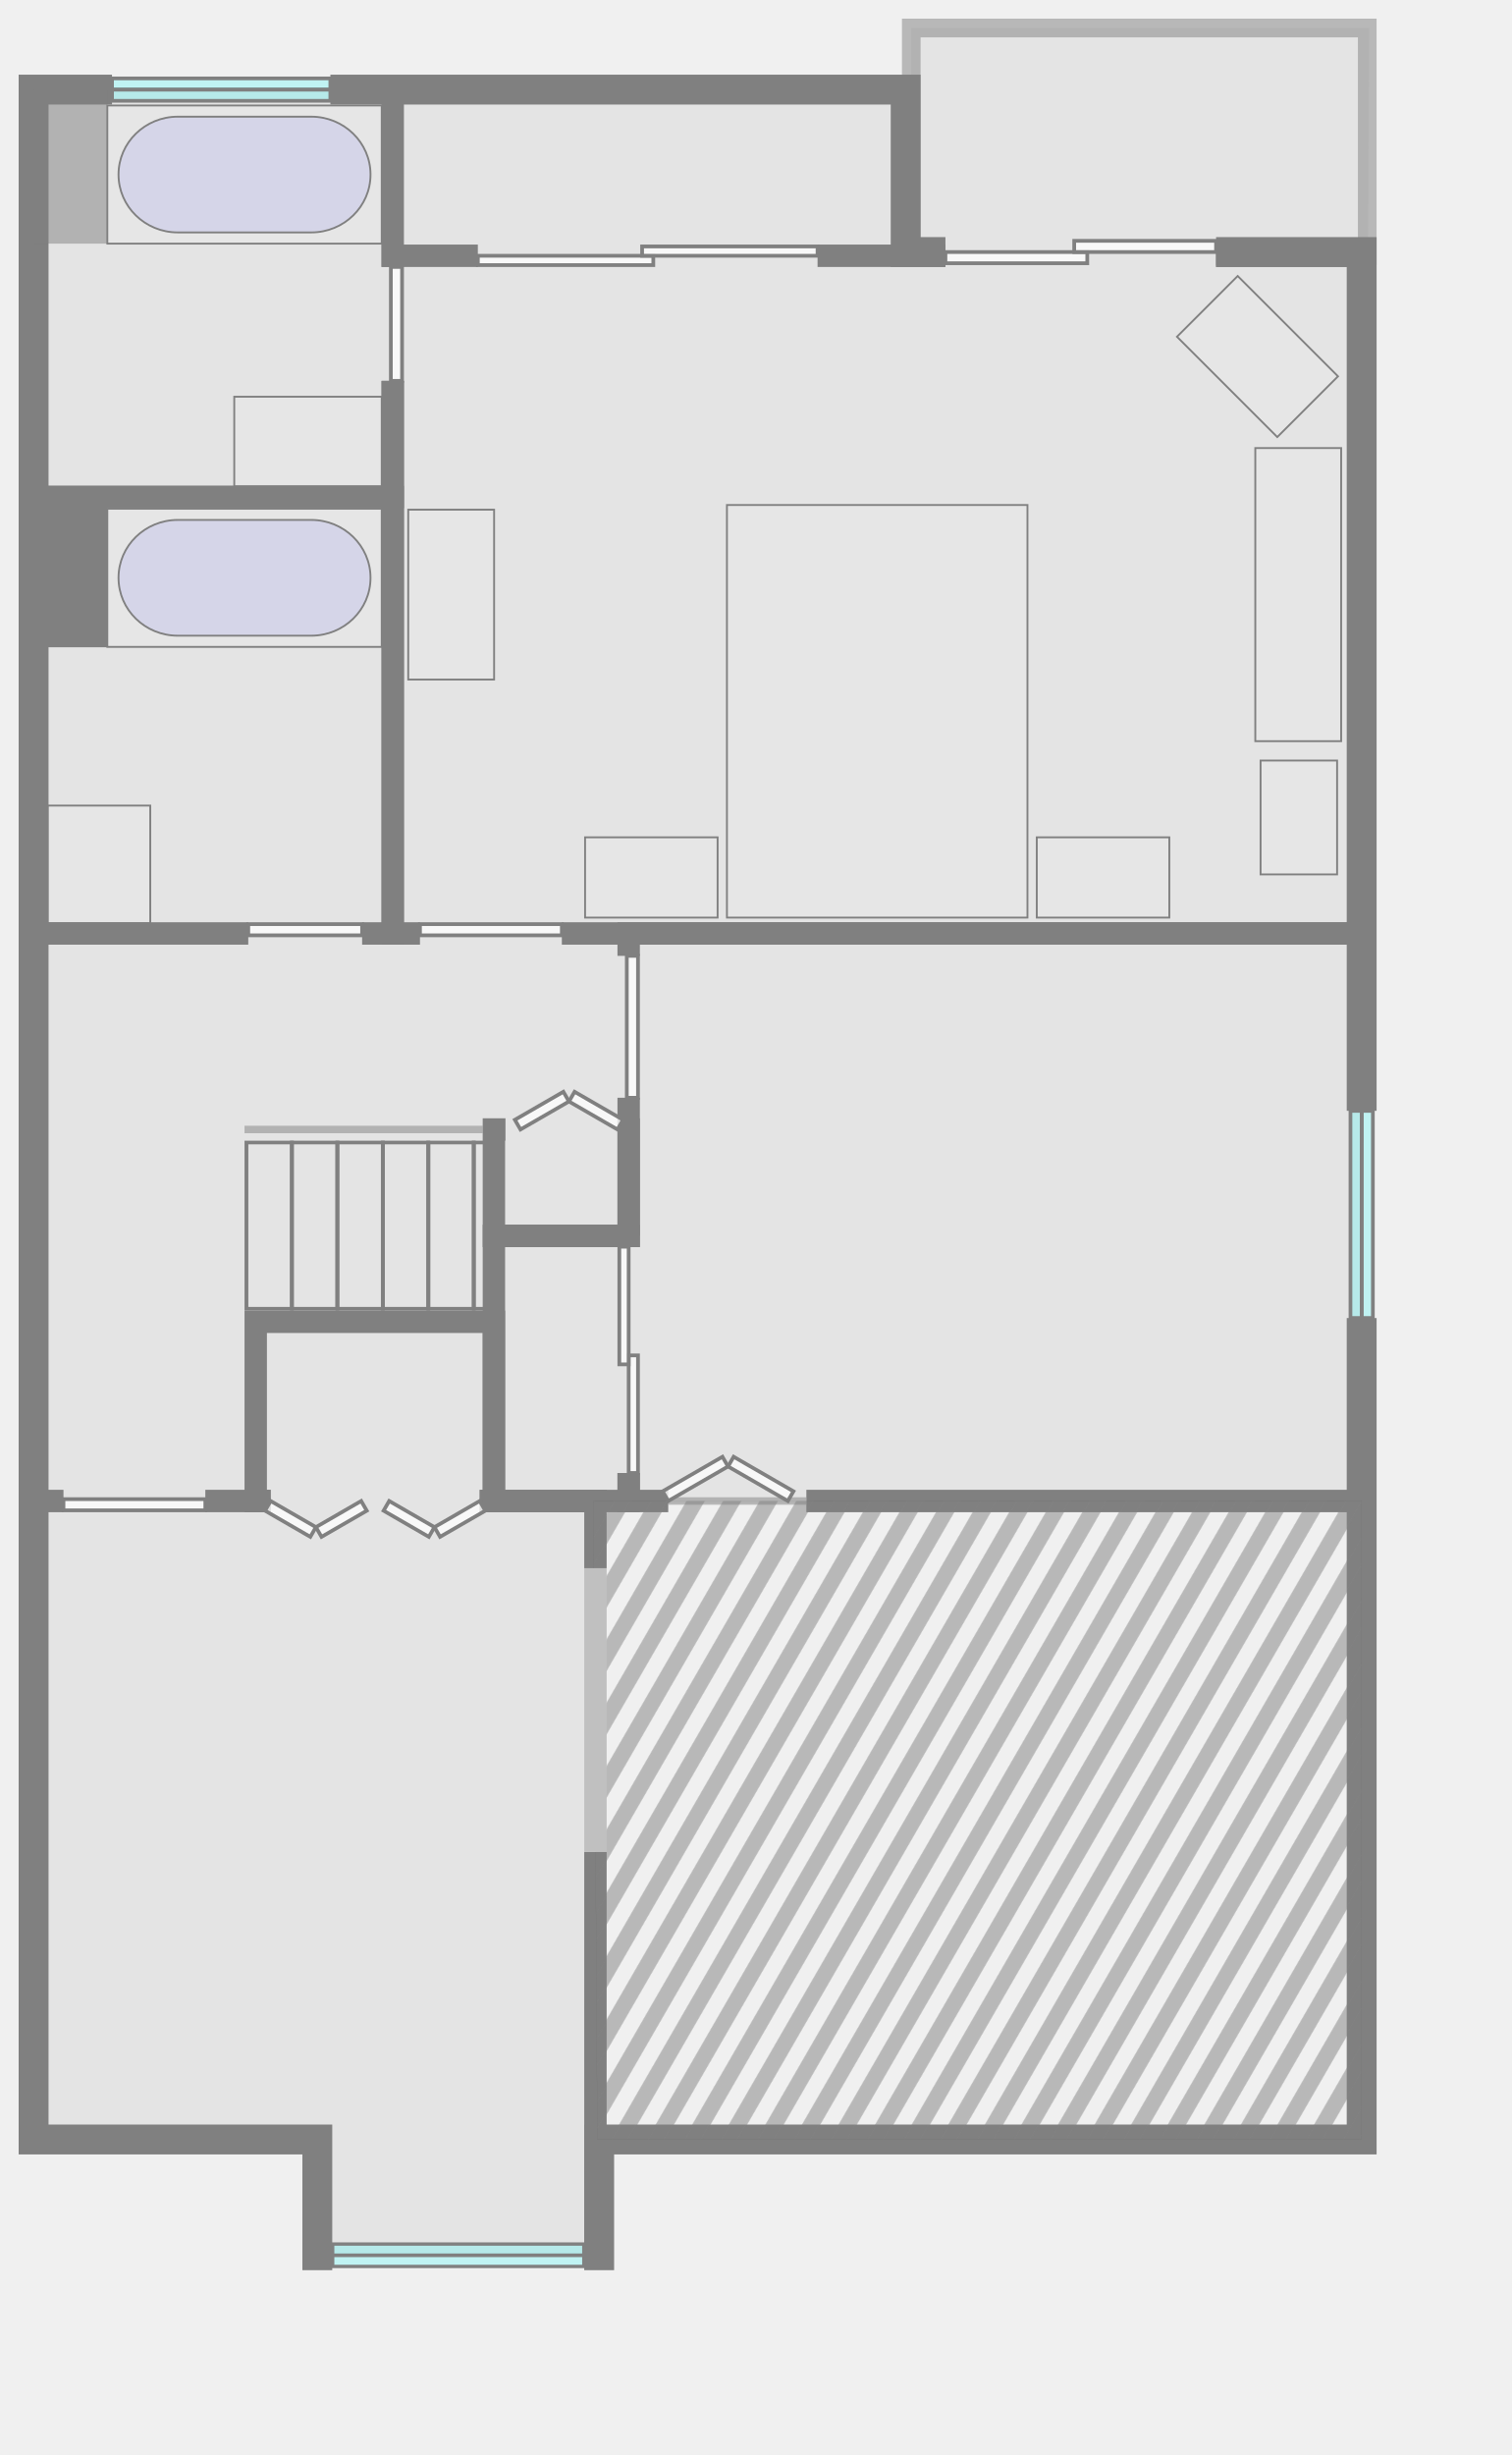
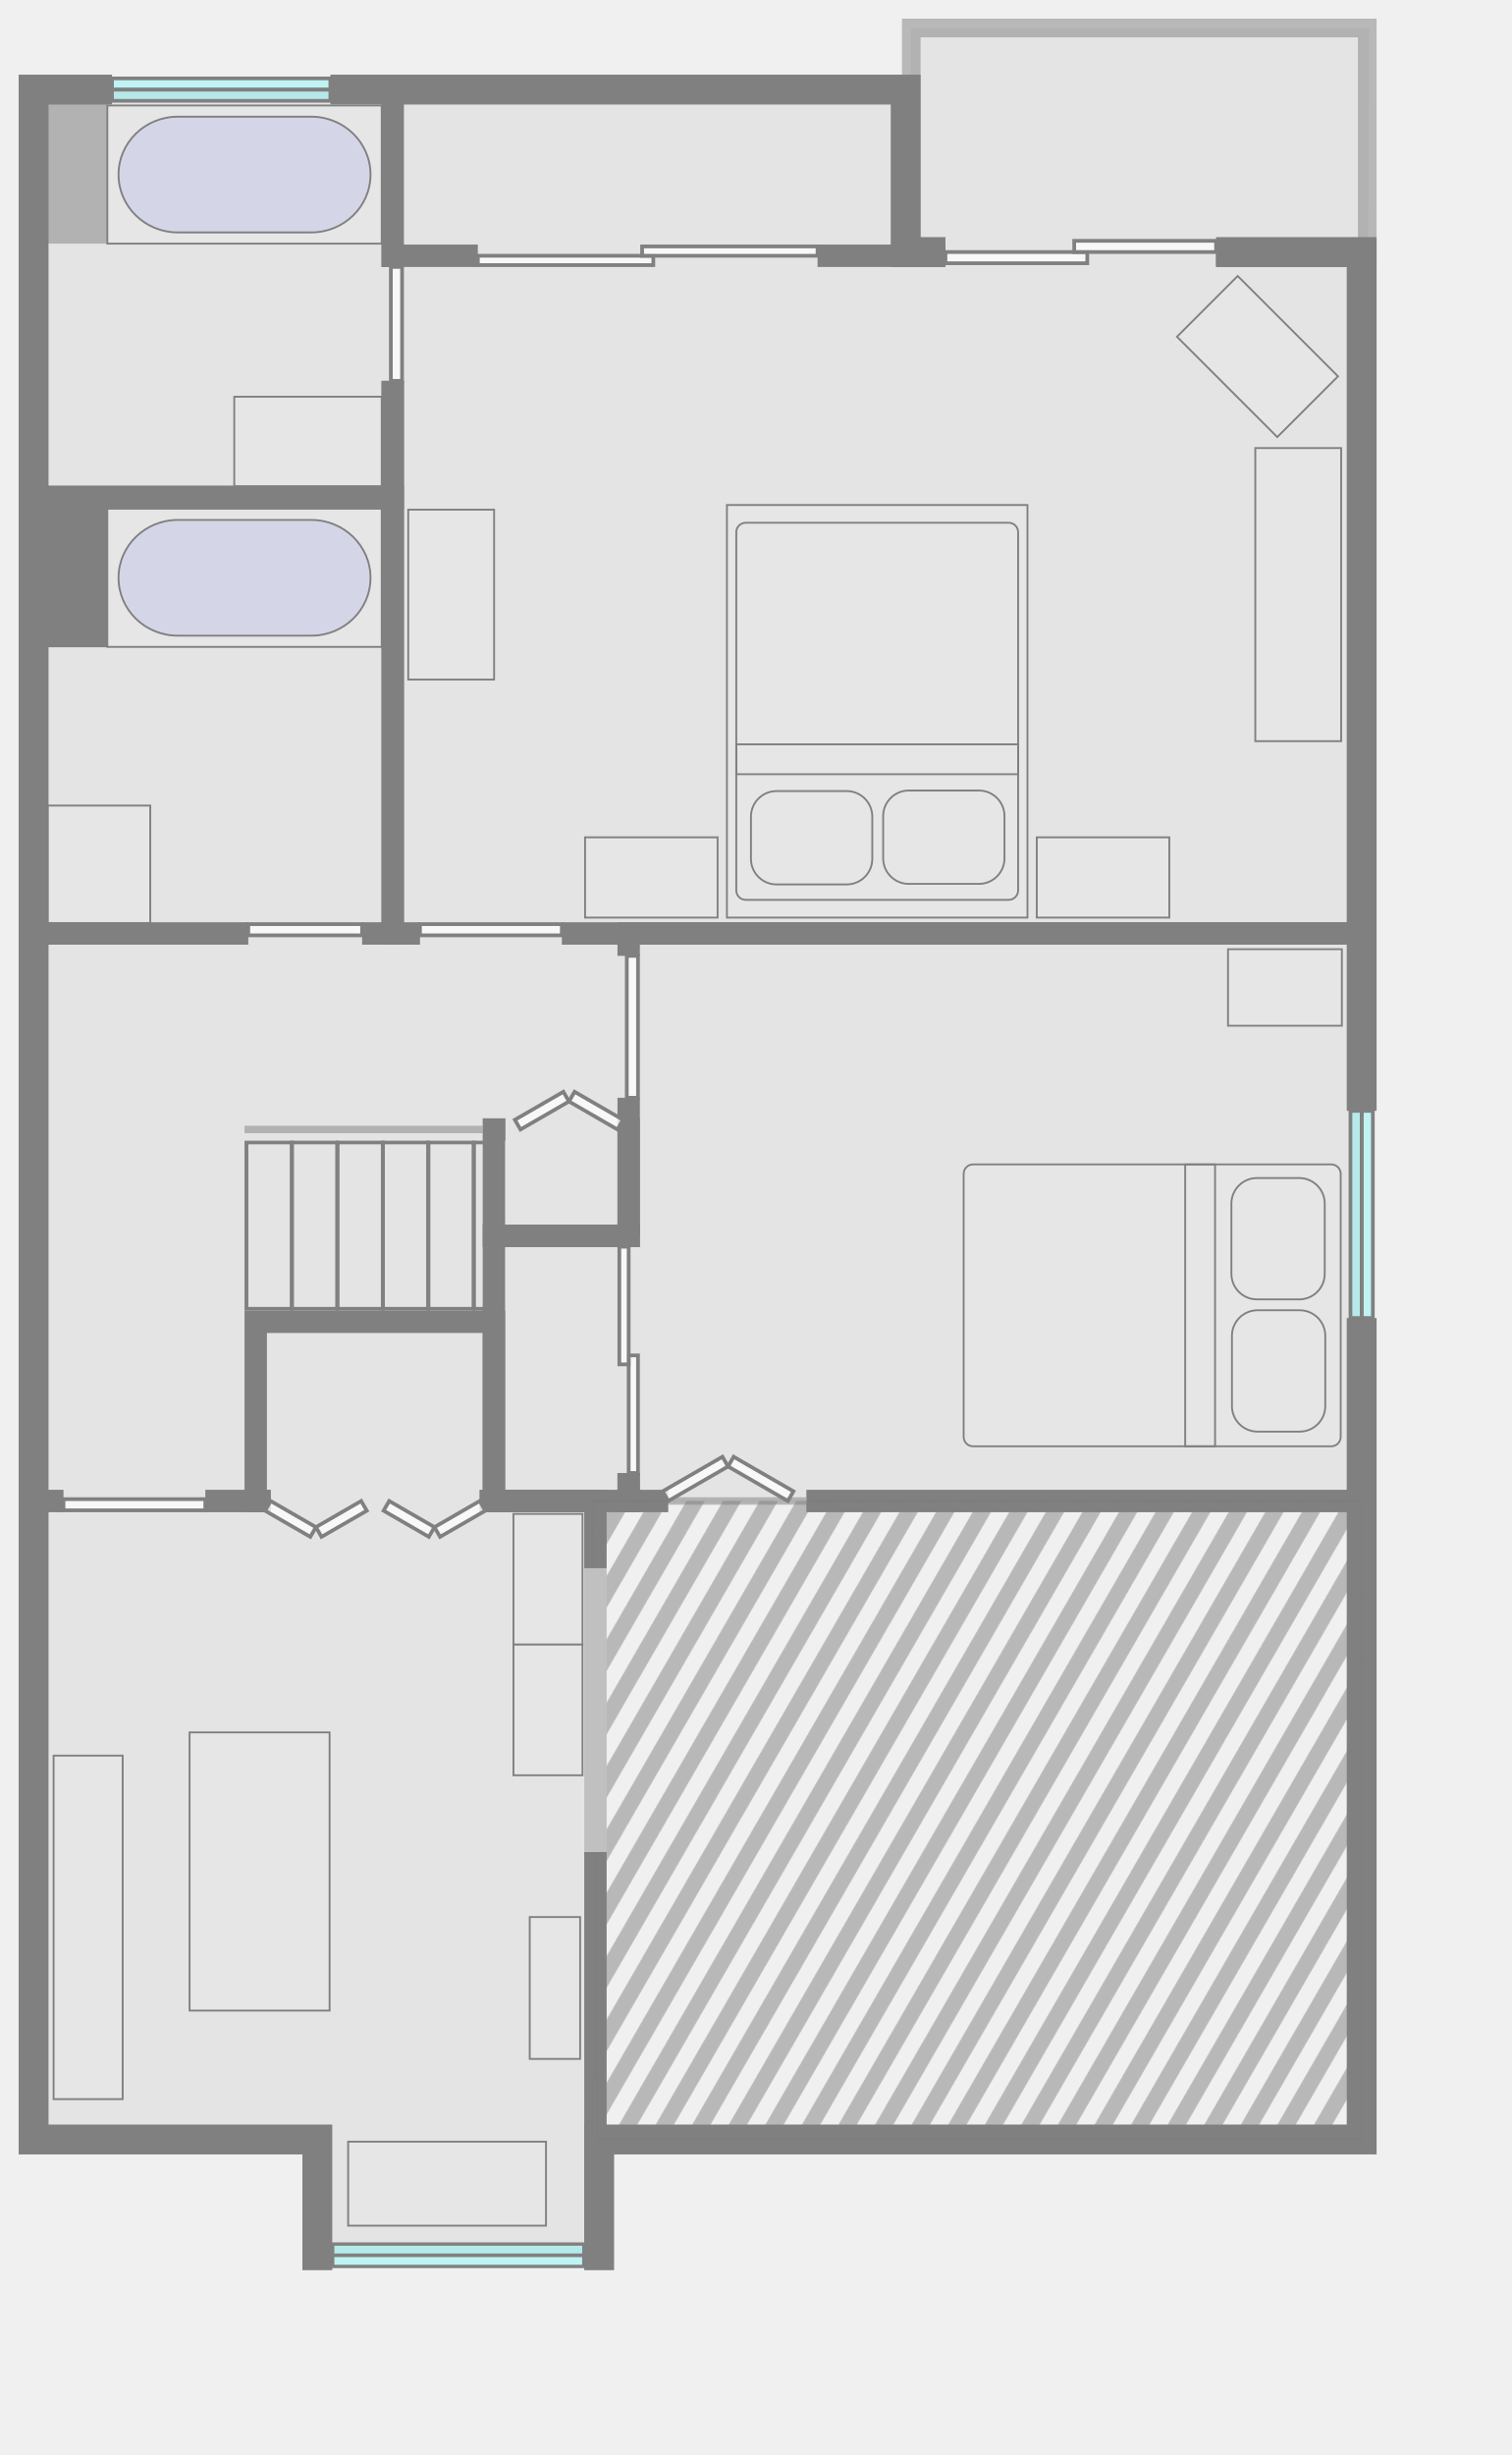
<svg xmlns="http://www.w3.org/2000/svg" xmlns:xlink="http://www.w3.org/1999/xlink" width="810cm" height="1315cm" viewBox="0 0 8100 13150" version="1.1" id="svg8">
  <defs id="defs2">
    <pattern xlink:href="#pattern6746" id="pattern6753" patternTransform="matrix(0.2555678,-0.0684792,0.0684792,0.2555678,7670.277,4508.079)" />
    <pattern patternUnits="userSpaceOnUse" width="907.087" height="907.087" patternTransform="matrix(0.2645833,0,0,0.2645833,7670.277,4508.079)" id="pattern6746">
      <path id="path6700" d="m 680.315,907.087 v 0 L 907.087,680.315 v 226.772 z" style="fill:#808080;fill-opacity:1;stroke:none;stroke-width:1px;stroke-linecap:butt;stroke-linejoin:miter;stroke-opacity:1" />
      <path id="path6702" d="M 0,226.772 V 0 H 226.772 L 0,226.772" style="fill:#808080;fill-opacity:1;stroke:none;stroke-width:1px;stroke-linecap:butt;stroke-linejoin:miter;stroke-opacity:1" />
      <path id="path6711" d="M 0,907.087 V 680.315 L 680.315,0 H 907.087 V 226.772 L 226.772,907.087 Z" style="fill:#808080;fill-opacity:1;stroke:none;stroke-width:1px;stroke-linecap:butt;stroke-linejoin:miter;stroke-opacity:1" />
    </pattern>
  </defs>
  <g id="layer3" style="display:inline" transform="translate(0,3150)">
    <path style="fill:#808080;fill-opacity:0.098;stroke:none;stroke-width:0.265px;stroke-linecap:butt;stroke-linejoin:miter;stroke-opacity:1" d="M 180,-2670 V 8309.999 h 1524 v 620 H 3190 V 4901 H 7294.999 L 7335,-3000 H 4882 v 330 z" id="path934" />
-     <g id="layer5" transform="translate(0,-3150)">
+     <g id="layer5" transform="translate(0,-3150)" style="display:inline">
      <rect style="opacity:1;fill:#e6e6e6;fill-opacity:1;fill-rule:nonzero;stroke:#808080;stroke-width:10;stroke-linejoin:miter;stroke-miterlimit:4;stroke-dasharray:none;stroke-dashoffset:374.173;stroke-opacity:1" id="rect1043" width="1610" height="2210" x="3894.5" y="2704.999" />
      <rect style="display:inline;opacity:1;fill:#e6e6e6;fill-opacity:1;fill-rule:nonzero;stroke:#808080;stroke-width:10;stroke-linejoin:miter;stroke-miterlimit:4;stroke-dasharray:none;stroke-dashoffset:374.173;stroke-opacity:1" id="rect1043-3" width="710" height="430" x="3134.5" y="4485" />
      <rect style="display:inline;opacity:1;fill:#e6e6e6;fill-opacity:1;fill-rule:nonzero;stroke:#808080;stroke-width:10;stroke-linejoin:miter;stroke-miterlimit:4;stroke-dasharray:none;stroke-dashoffset:374.173;stroke-opacity:1" id="rect1043-3-6" width="710" height="430" x="5554.5" y="4485" />
      <rect style="fill:#e6e6e6;fill-opacity:1;stroke:#808080;stroke-width:10;stroke-linejoin:miter;stroke-miterlimit:4;stroke-dasharray:none;stroke-dashoffset:0;stroke-opacity:1" id="rect1026" width="460" height="910" x="2187.088" y="2730" />
      <rect style="display:inline;fill:#e6e6e6;fill-opacity:1;stroke:#808080;stroke-width:10;stroke-linejoin:miter;stroke-miterlimit:4;stroke-dasharray:none;stroke-dashoffset:0;stroke-opacity:1" id="rect1026-3" width="460" height="1570" x="6725.138" y="2400" />
      <rect style="display:inline;fill:#e6e6e6;fill-opacity:1;stroke:#808080;stroke-width:10;stroke-linejoin:miter;stroke-miterlimit:4;stroke-dasharray:none;stroke-dashoffset:0;stroke-opacity:1" id="rect1026-6" width="460" height="760" x="3183.294" y="5734.075" transform="rotate(-45)" />
-       <rect style="display:inline;fill:#e6e6e6;fill-opacity:1;stroke:#808080;stroke-width:10;stroke-linejoin:miter;stroke-miterlimit:4;stroke-dasharray:none;stroke-dashoffset:0;stroke-opacity:1" id="rect1026-7" width="410" height="610" x="6753.381" y="4073.706" />
+       <rect style="display:inline;fill:#e6e6e6;fill-opacity:1;stroke:#808080;stroke-width:10;stroke-linejoin:miter;stroke-miterlimit:4;stroke-dasharray:none;stroke-dashoffset:0;stroke-opacity:1" id="rect1026-7" width="410" height="610" x="5084.31" y="-7188.87" transform="rotate(90)" />
      <rect style="fill:#e6e6e6;fill-opacity:1;stroke:#808080;stroke-width:10;stroke-linejoin:miter;stroke-miterlimit:4;stroke-dasharray:none;stroke-dashoffset:0;stroke-opacity:1" id="rect1076" width="790" height="480" x="1255" y="2125" />
      <g id="g1868">
        <rect y="565" x="575" height="740" width="1470" id="rect1076-5" style="display:inline;fill:#e6e6e6;fill-opacity:1;stroke:#808080;stroke-width:10;stroke-linejoin:miter;stroke-miterlimit:4;stroke-dasharray:none;stroke-dashoffset:0;stroke-opacity:1" />
        <rect ry="317.459" y="625" x="635" height="620" width="1350" id="rect1076-5-7" style="display:inline;fill:#0000ff;fill-opacity:0.078;stroke:#808080;stroke-width:10;stroke-linejoin:miter;stroke-miterlimit:4;stroke-dasharray:none;stroke-dashoffset:0;stroke-opacity:1" />
      </g>
      <g transform="translate(-1.5107855e-5,2160)" style="display:inline" id="g1868-0">
        <rect y="565" x="575" height="740" width="1470" id="rect1076-5-0" style="display:inline;fill:#e6e6e6;fill-opacity:1;stroke:#808080;stroke-width:10;stroke-linejoin:miter;stroke-miterlimit:4;stroke-dasharray:none;stroke-dashoffset:0;stroke-opacity:1" />
        <rect ry="317.459" y="625" x="635" height="620" width="1350" id="rect1076-5-7-0" style="display:inline;fill:#0000ff;fill-opacity:0.078;stroke:#808080;stroke-width:10;stroke-linejoin:miter;stroke-miterlimit:4;stroke-dasharray:none;stroke-dashoffset:0;stroke-opacity:1" />
      </g>
      <rect style="opacity:1;fill:#e6e6e6;fill-opacity:1;fill-rule:nonzero;stroke:#808080;stroke-width:10;stroke-linejoin:miter;stroke-miterlimit:4;stroke-dasharray:none;stroke-dashoffset:374.173;stroke-opacity:1" id="rect2065" width="550" height="630" x="255" y="4315" ry="0" />
+       <rect style="display:inline;opacity:1;fill:#e6e6e6;fill-opacity:1;fill-rule:nonzero;stroke:#808080;stroke-width:10;stroke-linejoin:miter;stroke-miterlimit:4;stroke-dasharray:none;stroke-dashoffset:374.173;stroke-opacity:1" id="rect1043-3-1" width="1060" height="450" x="1865.107" y="11471.644" />
+       <rect style="display:inline;opacity:1;fill:#e6e6e6;fill-opacity:1;fill-rule:nonzero;stroke:#808080;stroke-width:10;stroke-linejoin:miter;stroke-miterlimit:4;stroke-dasharray:none;stroke-dashoffset:374.173;stroke-opacity:1" id="rect1043-3-1-1" width="270" height="760" x="2837.996" y="10268.457" />
+       <rect style="display:inline;opacity:1;fill:#e6e6e6;fill-opacity:1;fill-rule:nonzero;stroke:#808080;stroke-width:10;stroke-linejoin:miter;stroke-miterlimit:4;stroke-dasharray:none;stroke-dashoffset:374.173;stroke-opacity:1" id="rect1043-3-1-1-2" width="370" height="1840" x="287.158" y="9403.766" />
+       <rect style="display:inline;opacity:1;fill:#e6e6e6;fill-opacity:1;fill-rule:nonzero;stroke:#808080;stroke-width:10;stroke-linejoin:miter;stroke-miterlimit:4;stroke-dasharray:none;stroke-dashoffset:374.173;stroke-opacity:1" id="rect1043-3-1-1-2-1" width="750" height="1490" x="1015.685" y="9279.487" />
+       <rect style="display:inline;opacity:1;fill:#e6e6e6;fill-opacity:1;fill-rule:nonzero;stroke:#808080;stroke-width:10;stroke-linejoin:miter;stroke-miterlimit:4;stroke-dasharray:none;stroke-dashoffset:374.173;stroke-opacity:1" id="rect1043-3-1-1-2-1-0" width="370" height="700" x="2750.749" y="8109.112" />
+       <rect style="display:inline;opacity:1;fill:#e6e6e6;fill-opacity:1;fill-rule:nonzero;stroke:#808080;stroke-width:10;stroke-linejoin:miter;stroke-miterlimit:4;stroke-dasharray:none;stroke-dashoffset:374.173;stroke-opacity:1" id="rect1043-3-1-1-2-1-0-4" width="370" height="700" x="2750.749" y="8809.111" />
+       <g id="g4922">
+         <rect transform="rotate(90)" ry="50.714" y="-7182.701" x="6236.989" height="2020" width="1510" id="rect1043-5-3" style="display:inline;opacity:1;fill:#e6e6e6;fill-opacity:1;fill-rule:nonzero;stroke:#808080;stroke-width:10;stroke-linejoin:miter;stroke-miterlimit:4;stroke-dasharray:none;stroke-dashoffset:374.173;stroke-opacity:1" />
+         <rect ry="136.942" transform="rotate(90)" y="-7100.036" x="7018.309" height="500" width="650" id="rect1026-7-0" style="display:inline;fill:none;fill-opacity:1;stroke:#808080;stroke-width:10;stroke-linejoin:miter;stroke-miterlimit:4;stroke-dasharray:none;stroke-dashoffset:0;stroke-opacity:1" />
+         <rect ry="136.942" transform="rotate(90)" y="-7097.122" x="6310.036" height="500" width="650" id="rect1026-7-0-5" style="display:inline;fill:none;fill-opacity:1;stroke:#808080;stroke-width:10;stroke-linejoin:miter;stroke-miterlimit:4;stroke-dasharray:none;stroke-dashoffset:0;stroke-opacity:1" />
+         <rect transform="rotate(90)" y="-6509.607" x="6236.99" height="160" width="1510" id="rect1026-7-7" style="display:inline;fill:none;fill-opacity:1;stroke:#808080;stroke-width:10;stroke-linejoin:miter;stroke-miterlimit:4;stroke-dasharray:none;stroke-dashoffset:0;stroke-opacity:1" />
+       </g>
+       <g transform="rotate(90,7027.095,4664.394)" style="display:inline;fill:none" id="g4922-4">
+         <rect transform="rotate(90)" ry="50.714" y="-7182.701" x="6236.989" height="2020" width="1510" id="rect1043-5-3-7" style="display:inline;opacity:1;fill:none;fill-opacity:1;fill-rule:nonzero;stroke:#808080;stroke-width:10;stroke-linejoin:miter;stroke-miterlimit:4;stroke-dasharray:none;stroke-dashoffset:374.173;stroke-opacity:1" />
+         <rect ry="136.942" transform="rotate(90)" y="-7100.036" x="7018.309" height="500" width="650" id="rect1026-7-0-6" style="display:inline;fill:none;fill-opacity:1;stroke:#808080;stroke-width:10;stroke-linejoin:miter;stroke-miterlimit:4;stroke-dasharray:none;stroke-dashoffset:0;stroke-opacity:1" />
+         <rect ry="136.942" transform="rotate(90)" y="-7097.122" x="6310.036" height="500" width="650" id="rect1026-7-0-5-8" style="display:inline;fill:none;fill-opacity:1;stroke:#808080;stroke-width:10;stroke-linejoin:miter;stroke-miterlimit:4;stroke-dasharray:none;stroke-dashoffset:0;stroke-opacity:1" />
+         <rect transform="rotate(90)" y="-6509.607" x="6236.99" height="160" width="1510" id="rect1026-7-7-9" style="display:inline;fill:none;fill-opacity:1;stroke:#808080;stroke-width:10;stroke-linejoin:miter;stroke-miterlimit:4;stroke-dasharray:none;stroke-dashoffset:0;stroke-opacity:1" />
+       </g>
    </g>
    <g id="g1610" style="display:inline;fill:none;fill-opacity:0.502;stroke:#808080;stroke-opacity:1" transform="translate(280,-1860)">
      <path id="rect7187" d="M 1824,750 V 1372 H -100 V -810 H 320 m 1170,0 h 334 v 950" style="fill:none;fill-opacity:0.502;stroke:#808080;stroke-width:120;stroke-linejoin:miter;stroke-miterlimit:4;stroke-dasharray:none;stroke-opacity:1" />
      <path id="rect7285" d="m 4785,80 -183,-6e-6 V -1139.999 h 2443 V 80 l -810,-1.4e-5" style="fill:none;fill-opacity:0.196;stroke:#808080;stroke-width:100;stroke-linejoin:miter;stroke-miterlimit:4;stroke-dasharray:none;stroke-dashoffset:0;stroke-opacity:0.502" />
      <path id="rect7193" d="M 1050,3710 H -100 v -2338 H 1824 v 2338 h -164" style="fill:none;fill-opacity:0.502;stroke:#808080;stroke-width:120;stroke-linejoin:miter;stroke-miterlimit:4;stroke-dasharray:none;stroke-opacity:1" />
      <path id="rect7196" d="M 1970,3710 H 1824 V 750 m 0,-610 V 80 h 456 m 1820,0 h 685 m 1450,0 h 780 V 3710.001 l -4285,-4e-4" style="fill:none;fill-opacity:0.502;stroke:#808080;stroke-width:120;stroke-linejoin:miter;stroke-miterlimit:4;stroke-dasharray:none;stroke-opacity:1" />
      <path id="path7199" d="M 60,6750 H -100 l 5e-6,3420 H 1420 v 620 h 80 m 1350,0 H 2910 V 8630 m 0,-1520 v -360 h -620 m -1120,0 H 820" style="fill:none;fill-opacity:0.502;stroke:#808080;stroke-width:120;stroke-linecap:butt;stroke-linejoin:miter;stroke-miterlimit:4;stroke-dasharray:none;stroke-opacity:1" />
      <path id="rect7201" d="m 3088,3830 v -120 h 3926.999 v 950 m 0,1110 v 980 H 4040 m -740,0 h -212 v -150 m 0,-1270 v -740" style="fill:none;fill-opacity:0.502;stroke:#808080;stroke-width:120;stroke-linejoin:miter;stroke-miterlimit:4;stroke-dasharray:none;stroke-opacity:1" />
      <path id="rect7288" d="m 3088,6600 v 150 h -722 V 5330 h 722 v 58" style="fill:none;fill-opacity:0.502;stroke:#808080;stroke-width:120;stroke-linejoin:miter;stroke-miterlimit:4;stroke-dasharray:none;stroke-opacity:1" />
      <path id="rect7290" d="m 3028,4760 60,-1e-4 v 570 h -722 v -570 l 62,-1e-4" style="fill:none;fill-opacity:0.502;stroke:#808080;stroke-width:120;stroke-linejoin:miter;stroke-miterlimit:4;stroke-dasharray:none;stroke-opacity:1" />
      <path id="rect7292" d="m 1170,6750 h -80 v -960 h 1276 v 960 h -76" style="fill:none;fill-opacity:0.502;stroke:#808080;stroke-width:120;stroke-linejoin:miter;stroke-miterlimit:4;stroke-dasharray:none;stroke-opacity:1" />
      <path id="rect5654-3" d="m 6235,60 h 780 V 4660 m 0,1110 V 10170 H 2930 v 620 h -80 M 1500,10790 h -80 v -620 H -100 V 4605.844 -810 H 320 m 1170,0 H 4572 V 60 h 213" style="fill:none;fill-opacity:0.502;stroke:#808080;stroke-width:160;stroke-linejoin:miter;stroke-miterlimit:4;stroke-dasharray:none;stroke-opacity:1" />
    </g>
    <path style="opacity:0.5;fill:url(#pattern6753);fill-opacity:1;stroke:#000000;stroke-width:0.265px;stroke-linecap:butt;stroke-linejoin:miter;stroke-opacity:1" d="m 3180,4890 20,3419.999 H 7295 V 4890 Z" id="path5904" />
    <g style="display:inline;fill:none;fill-opacity:1;fill-rule:nonzero;stroke:#808080;stroke-width:20.441;stroke-miterlimit:4;stroke-dasharray:none;stroke-opacity:1" id="g1926-0-1" transform="matrix(0.9998369,0,0,0.9574534,-6242.184,-2774.935)">
      <path id="rect1702-3-1-1-4" d="m 8781.819,6000 h 107.815 v 930 h -107.815 z" style="display:inline;opacity:1;fill:none;fill-opacity:1;fill-rule:nonzero;stroke:#808080;stroke-width:20.441;stroke-linejoin:miter;stroke-miterlimit:4;stroke-dasharray:none;stroke-opacity:1" />
      <path id="rect1702-9-2-7-1" d="m 8538.182,6000 h 243.637 v 930 h -243.637 z" style="display:inline;opacity:1;fill:none;fill-opacity:1;fill-rule:nonzero;stroke:#808080;stroke-width:20.441;stroke-linejoin:miter;stroke-miterlimit:4;stroke-dasharray:none;stroke-opacity:1" />
      <path id="rect1702-3-6-8-8-2" d="m 8294.546,6000 h 243.636 v 930 h -243.636 z" style="display:inline;opacity:1;fill:none;fill-opacity:1;fill-rule:nonzero;stroke:#808080;stroke-width:20.441;stroke-linejoin:miter;stroke-miterlimit:4;stroke-dasharray:none;stroke-opacity:1" />
      <path id="rect1702-3-1-0-9-7" d="m 8050.91,6000 h 243.636 v 930 h -243.636 z" style="display:inline;opacity:1;fill:none;fill-opacity:1;fill-rule:nonzero;stroke:#808080;stroke-width:20.441;stroke-linejoin:miter;stroke-miterlimit:4;stroke-dasharray:none;stroke-opacity:1" />
      <path id="rect1702-9-2-6-9-3" d="m 7807.273,6000 h 243.637 v 930 h -243.637 z" style="display:inline;opacity:1;fill:none;fill-opacity:1;fill-rule:nonzero;stroke:#808080;stroke-width:20.441;stroke-linejoin:miter;stroke-miterlimit:4;stroke-dasharray:none;stroke-opacity:1" />
      <path id="rect1702-3-6-8-9-0-8" d="m 7563.637,6000 h 243.636 v 930 h -243.636 z" style="display:inline;opacity:1;fill:none;fill-opacity:1;fill-rule:nonzero;stroke:#808080;stroke-width:20.441;stroke-linejoin:miter;stroke-miterlimit:4;stroke-dasharray:none;stroke-opacity:1" />
    </g>
    <path style="fill:none;stroke:#808080;stroke-width:40;stroke-linecap:butt;stroke-linejoin:miter;stroke-miterlimit:4;stroke-dasharray:none;stroke-opacity:0.502" d="M 1310,2900 H 2586" id="path1037" />
    <rect style="display:inline;opacity:1;fill:#ffffff;fill-opacity:0.753;fill-rule:nonzero;stroke:#808080;stroke-width:20;stroke-linejoin:miter;stroke-miterlimit:4;stroke-dasharray:none;stroke-opacity:1" id="rect964-3" width="760" height="60" x="2250" y="1800" />
    <rect style="display:inline;opacity:1;fill:#ffffff;fill-opacity:0.753;fill-rule:nonzero;stroke:#808080;stroke-width:20;stroke-linejoin:miter;stroke-miterlimit:4;stroke-dasharray:none;stroke-opacity:1" id="rect964-3-6" width="610" height="60" x="1330" y="1800" />
    <rect style="display:inline;opacity:1;fill:#ffffff;fill-opacity:0.753;fill-rule:nonzero;stroke:#808080;stroke-width:20;stroke-linejoin:miter;stroke-miterlimit:4;stroke-dasharray:none;stroke-opacity:1" id="rect964-3-7" width="610" height="60" x="-1720" y="-2154" transform="rotate(90)" />
    <rect style="display:inline;opacity:1;fill:#ffffff;fill-opacity:0.753;fill-rule:nonzero;stroke:#808080;stroke-width:20;stroke-linejoin:miter;stroke-miterlimit:4;stroke-dasharray:none;stroke-opacity:1" id="rect964-3-5" width="760" height="60" x="1970" y="-3418" transform="rotate(90)" />
    <rect style="display:inline;opacity:1;fill:#ffffff;fill-opacity:0.753;fill-rule:nonzero;stroke:#808080;stroke-width:20;stroke-linejoin:miter;stroke-miterlimit:4;stroke-dasharray:none;stroke-opacity:1" id="rect964-3-3" width="760" height="60" x="340" y="4880" />
    <rect style="display:inline;opacity:1;fill:#ffffff;fill-opacity:0.753;fill-rule:nonzero;stroke:#808080;stroke-width:20;stroke-linejoin:miter;stroke-miterlimit:4;stroke-dasharray:none;stroke-opacity:1" id="rect964-3-56" width="760" height="60" x="5065" y="-1800.001" />
    <rect style="display:inline;opacity:1;fill:#ffffff;fill-opacity:0.753;fill-rule:nonzero;stroke:#808080;stroke-width:20;stroke-linejoin:miter;stroke-miterlimit:4;stroke-dasharray:none;stroke-opacity:1" id="rect964-3-2" width="760" height="60" x="5755" y="-1860.001" />
    <path style="fill:none;stroke:#c0c0c0;stroke-width:120;stroke-linecap:butt;stroke-linejoin:miter;stroke-miterlimit:4;stroke-dasharray:none;stroke-opacity:1" d="M 3190,5250 V 6770" id="path1719" />
    <g transform="matrix(0,1.027778,-1,0,5328.264,2165.344)" id="g1035-9-0-6" style="display:inline;opacity:1;fill:#00ffff;fill-opacity:0.2;stroke-width:0.986">
      <rect y="-2026.736" x="617.503" height="60" width="1080" id="rect1010-8-0-1" style="opacity:1;fill:#00ffff;fill-opacity:0.2;fill-rule:nonzero;stroke:#808080;stroke-width:19.728;stroke-linejoin:miter;stroke-miterlimit:59;stroke-dasharray:none;stroke-dashoffset:374.173;stroke-opacity:1" />
      <rect y="-1966.736" x="617.503" height="60" width="1080" id="rect1010-5-8-1-8" style="display:inline;opacity:1;fill:#00ffff;fill-opacity:0.2;fill-rule:nonzero;stroke:#808080;stroke-width:19.728;stroke-linejoin:miter;stroke-miterlimit:59;stroke-dasharray:none;stroke-dashoffset:374.173;stroke-opacity:1" />
    </g>
    <path style="display:inline;fill:none;stroke:#808080;stroke-width:40;stroke-linecap:butt;stroke-linejoin:miter;stroke-miterlimit:4;stroke-dasharray:none;stroke-opacity:0.502" d="m 3580,4890 h 740" id="path1037-3" />
    <g id="g1807">
      <rect transform="rotate(-30)" y="5964.864" x="655.371" height="60" width="370" id="rect964-3-1" style="display:inline;opacity:1;fill:#ffffff;fill-opacity:0.753;fill-rule:nonzero;stroke:#808080;stroke-width:20;stroke-linejoin:miter;stroke-miterlimit:4;stroke-dasharray:none;stroke-opacity:1" />
      <rect transform="rotate(30)" y="2064.435" x="5730.371" height="60" width="370" id="rect964-3-1-2" style="display:inline;opacity:1;fill:#ffffff;fill-opacity:0.753;fill-rule:nonzero;stroke:#808080;stroke-width:20;stroke-linejoin:miter;stroke-miterlimit:4;stroke-dasharray:none;stroke-opacity:1" />
    </g>
    <g transform="matrix(-1.027778,0,0,-1,2404.656,-4636.736)" id="g1035-9-0-6-3" style="display:inline;opacity:1;fill:#00ffff;fill-opacity:0.2;stroke-width:0.986">
      <rect y="-2026.736" x="617.503" height="60" width="1138.379" id="rect1010-8-0-1-3" style="opacity:1;fill:#00ffff;fill-opacity:0.2;fill-rule:nonzero;stroke:#808080;stroke-width:19.728;stroke-linejoin:miter;stroke-miterlimit:59;stroke-dasharray:none;stroke-dashoffset:374.173;stroke-opacity:1" />
      <rect y="-1966.736" x="617.503" height="60" width="1138.379" id="rect1010-5-8-1-8-5" style="display:inline;opacity:1;fill:#00ffff;fill-opacity:0.2;fill-rule:nonzero;stroke:#808080;stroke-width:19.728;stroke-linejoin:miter;stroke-miterlimit:59;stroke-dasharray:none;stroke-dashoffset:374.173;stroke-opacity:1" />
    </g>
    <g transform="matrix(-1.249744,0,0,-1,4181.175,6413.26)" id="g1035-9-0-6-3-3" style="display:inline;opacity:1;fill:#00ffff;fill-opacity:0.2;stroke-width:17.89;stroke-miterlimit:59;stroke-dasharray:none">
      <rect y="-2576.74" x="841.112" height="60" width="1080.221" id="rect1010-8-0-1-3-8" style="opacity:1;fill:#00ffff;fill-opacity:0.2;fill-rule:nonzero;stroke:#808080;stroke-width:17.89;stroke-linejoin:miter;stroke-miterlimit:59;stroke-dasharray:none;stroke-dashoffset:374.173;stroke-opacity:1" />
      <rect y="-2516.74" x="841.112" height="60" width="1080.221" id="rect1010-5-8-1-8-5-7" style="display:inline;opacity:1;fill:#00ffff;fill-opacity:0.2;fill-rule:nonzero;stroke:#808080;stroke-width:17.89;stroke-linejoin:miter;stroke-miterlimit:59;stroke-dasharray:none;stroke-dashoffset:374.173;stroke-opacity:1" />
    </g>
    <rect style="opacity:1;fill:#808080;fill-opacity:0.502;fill-rule:nonzero;stroke:#c0c0c0;stroke-width:0;stroke-linejoin:round;stroke-miterlimit:4;stroke-dasharray:none;stroke-dashoffset:374.173;stroke-opacity:1" id="rect1891" width="395" height="825" x="180" y="-2670" />
    <rect style="display:inline;opacity:1;fill:#808080;fill-opacity:1;fill-rule:nonzero;stroke:#c0c0c0;stroke-width:0;stroke-linejoin:round;stroke-miterlimit:4;stroke-dasharray:none;stroke-dashoffset:374.173;stroke-opacity:1" id="rect1891-8" width="395" height="825" x="180" y="-508" />
    <rect style="display:inline;opacity:1;fill:#ffffff;fill-opacity:0.753;fill-rule:nonzero;stroke:#808080;stroke-width:20;stroke-linejoin:miter;stroke-miterlimit:4;stroke-dasharray:none;stroke-opacity:1" id="rect964-3-6-3" width="280" height="60" x="3700.737" y="3509.864" transform="rotate(30)" />
    <rect style="display:inline;opacity:1;fill:#ffffff;fill-opacity:0.753;fill-rule:nonzero;stroke:#808080;stroke-width:20;stroke-linejoin:miter;stroke-miterlimit:4;stroke-dasharray:none;stroke-opacity:1" id="rect964-3-6-3-4" width="280" height="60" x="-1049.263" y="5202.352" transform="rotate(-30)" />
    <rect style="display:inline;opacity:1;fill:#ffffff;fill-opacity:0.753;fill-rule:nonzero;stroke:#808080;stroke-width:20;stroke-linejoin:miter;stroke-miterlimit:4;stroke-dasharray:none;stroke-opacity:1" id="rect964-3-6-3-7" width="280" height="60" x="4250.685" y="3192.351" transform="rotate(30)" />
    <rect style="display:inline;opacity:1;fill:#ffffff;fill-opacity:0.753;fill-rule:nonzero;stroke:#808080;stroke-width:20;stroke-linejoin:miter;stroke-miterlimit:4;stroke-dasharray:none;stroke-opacity:1" id="rect964-3-6-3-4-1" width="280" height="60" x="-499.315" y="5519.864" transform="rotate(-30)" />
    <rect style="display:inline;opacity:1;fill:#ffffff;fill-opacity:0.753;fill-rule:nonzero;stroke:#808080;stroke-width:20;stroke-linejoin:miter;stroke-miterlimit:4;stroke-dasharray:none;stroke-opacity:1" id="rect964-3-38" width="300" height="60" x="964.812" y="3845.666" transform="rotate(-30)" />
    <rect style="display:inline;opacity:1;fill:#ffffff;fill-opacity:0.753;fill-rule:nonzero;stroke:#808080;stroke-width:20;stroke-linejoin:miter;stroke-miterlimit:4;stroke-dasharray:none;stroke-opacity:1" id="rect964-3-38-9" width="300" height="60" x="4014.812" y="797.474" transform="rotate(30)" />
    <rect style="display:inline;opacity:1;fill:#ffffff;fill-opacity:0.753;fill-rule:nonzero;stroke:#808080;stroke-width:20;stroke-linejoin:miter;stroke-miterlimit:4;stroke-dasharray:none;stroke-opacity:1" id="rect964-3-56-8" width="940" height="50" x="2560" y="-1780" />
    <rect style="display:inline;opacity:1;fill:#ffffff;fill-opacity:0.753;fill-rule:nonzero;stroke:#808080;stroke-width:20;stroke-linejoin:miter;stroke-miterlimit:4;stroke-dasharray:none;stroke-opacity:1" id="rect964-3-56-8-6" width="940" height="50" x="3440" y="-1830" />
    <rect style="display:inline;opacity:1;fill:#ffffff;fill-opacity:0.753;fill-rule:nonzero;stroke:#808080;stroke-width:20;stroke-linejoin:miter;stroke-miterlimit:4;stroke-dasharray:none;stroke-opacity:1" id="rect964-3-56-8-9" width="630" height="50" x="-4740" y="3368" transform="rotate(-90)" />
    <rect style="display:inline;opacity:1;fill:#ffffff;fill-opacity:0.753;fill-rule:nonzero;stroke:#808080;stroke-width:20;stroke-linejoin:miter;stroke-miterlimit:4;stroke-dasharray:none;stroke-opacity:1" id="rect964-3-56-8-9-0" width="630" height="50" x="-4158" y="3318" transform="rotate(-90)" />
  </g>
</svg>
